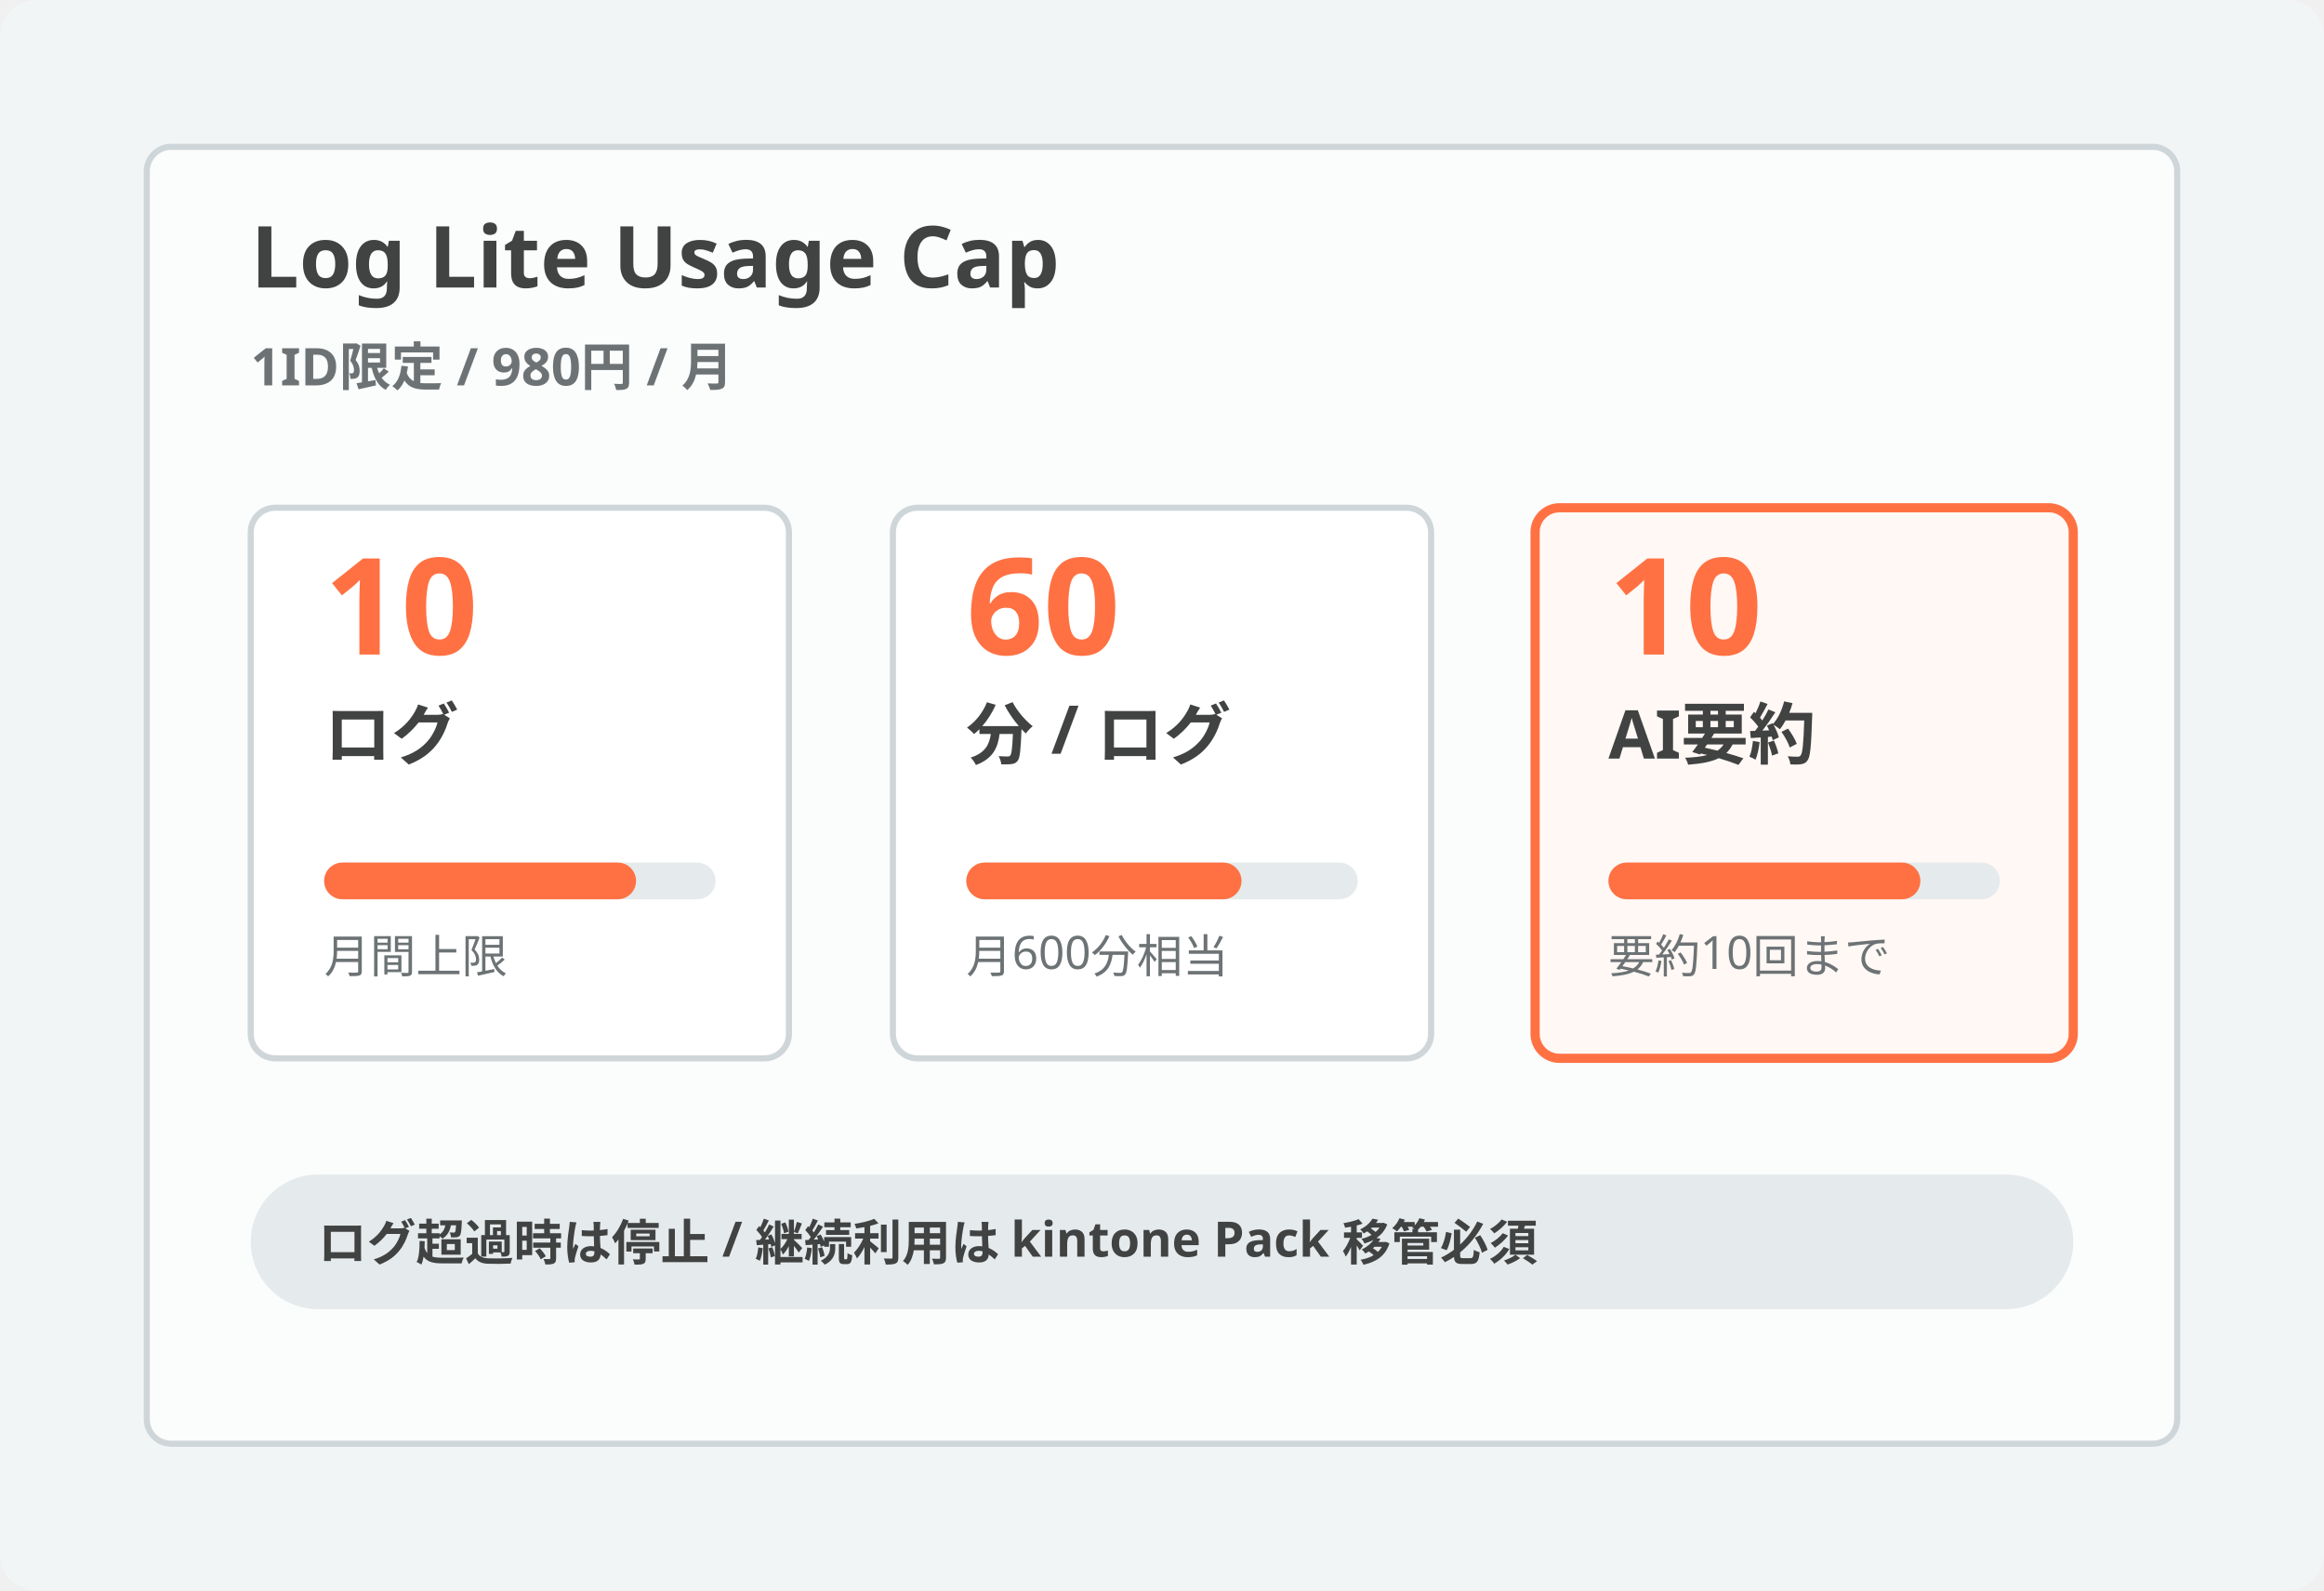
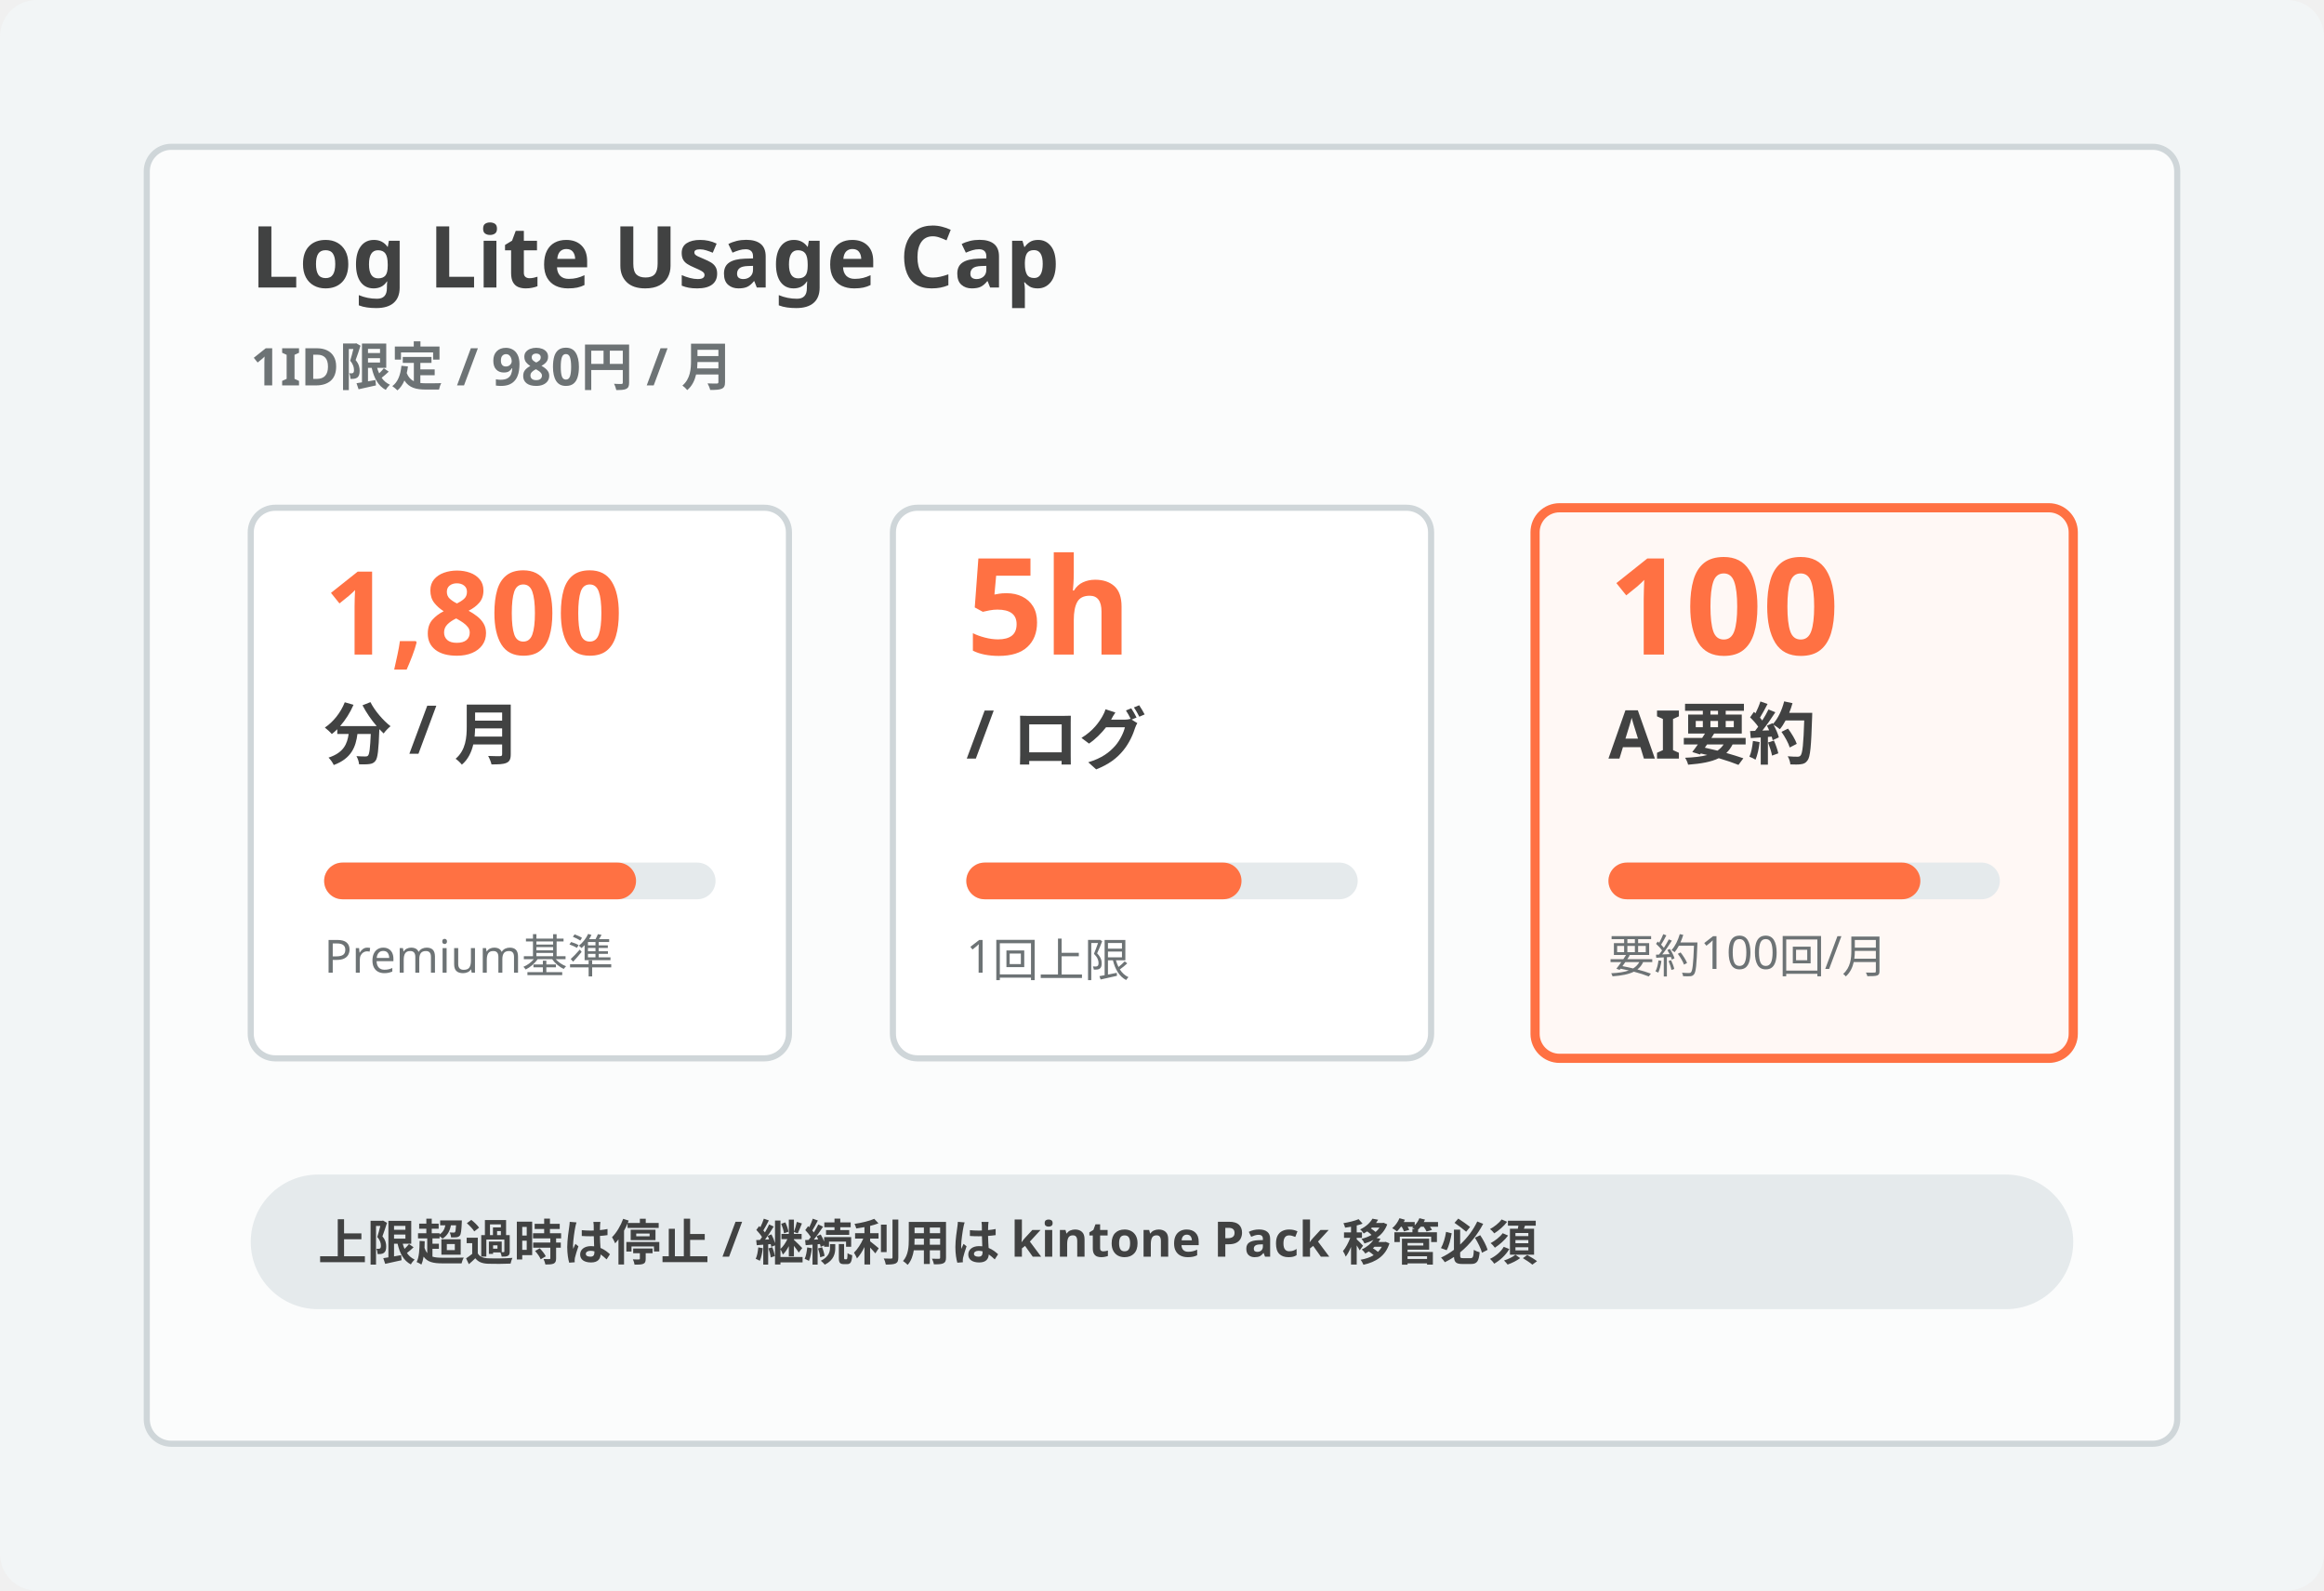
<svg xmlns="http://www.w3.org/2000/svg" viewBox="0 0 760 520" role="img" aria-labelledby="title desc">
  <rect width="760" height="520" rx="12" fill="#f2f5f6" />
  <rect x="48" y="48" width="664" height="424" rx="8" fill="#fbfcfc" stroke="#cfd6d9" stroke-width="2" />
  <text x="82" y="94" fill="#414242" font-family="system-ui, sans-serif" font-size="28" font-weight="850">Log Lite Usage Cap</text>
  <text x="82" y="126" fill="#6d7375" font-family="system-ui, sans-serif" font-size="17" font-weight="700">1ID限定 / 980円 / 月</text>
  <g transform="translate(82 166)">
    <rect width="176" height="180" rx="8" fill="#fff" stroke="#cfd6d9" stroke-width="2" />
-     <text x="24" y="48" fill="#ff7143" font-family="system-ui, sans-serif" font-size="44" font-weight="900">10</text>
-     <text x="24" y="82" fill="#414242" font-family="system-ui, sans-serif" font-size="22" font-weight="850">ログ</text>
+     <text x="24" y="48" fill="#ff7143" font-family="system-ui, sans-serif" font-size="38" font-weight="900">1,800</text>
+     <text x="24" y="82" fill="#414242" font-family="system-ui, sans-serif" font-size="22" font-weight="850">分 / 月</text>
    <rect x="24" y="116" width="128" height="12" rx="6" fill="#e5eaec" />
    <rect x="24" y="116" width="102" height="12" rx="6" fill="#ff7143" />
-     <text x="24" y="152" fill="#6d7375" font-family="system-ui, sans-serif" font-size="15">月間上限</text>
+     <text x="24" y="152" fill="#6d7375" font-family="system-ui, sans-serif" font-size="15">Premium基準</text>
  </g>
  <g transform="translate(292 166)">
    <rect width="176" height="180" rx="8" fill="#fff" stroke="#cfd6d9" stroke-width="2" />
-     <text x="24" y="48" fill="#ff7143" font-family="system-ui, sans-serif" font-size="44" font-weight="900">60</text>
-     <text x="24" y="82" fill="#414242" font-family="system-ui, sans-serif" font-size="22" font-weight="850">分 / ログ</text>
+     <text x="24" y="48" fill="#ff7143" font-family="system-ui, sans-serif" font-size="44" font-weight="900">5h</text>
+     <text x="24" y="82" fill="#414242" font-family="system-ui, sans-serif" font-size="22" font-weight="850">/ ログ</text>
    <rect x="24" y="116" width="128" height="12" rx="6" fill="#e5eaec" />
    <rect x="24" y="116" width="90" height="12" rx="6" fill="#ff7143" />
-     <text x="24" y="152" fill="#6d7375" font-family="system-ui, sans-serif" font-size="15">月600分相当</text>
+     <text x="24" y="152" fill="#6d7375" font-family="system-ui, sans-serif" font-size="15">1回上限</text>
  </g>
  <g transform="translate(502 166)">
    <rect width="176" height="180" rx="8" fill="#fff8f5" stroke="#ff7143" stroke-width="3" />
-     <text x="24" y="48" fill="#ff7143" font-family="system-ui, sans-serif" font-size="44" font-weight="900">10</text>
+     <text x="24" y="48" fill="#ff7143" font-family="system-ui, sans-serif" font-size="44" font-weight="900">100</text>
    <text x="24" y="82" fill="#414242" font-family="system-ui, sans-serif" font-size="22" font-weight="850">AI要約</text>
    <rect x="24" y="116" width="128" height="12" rx="6" fill="#e5eaec" />
    <rect x="24" y="116" width="102" height="12" rx="6" fill="#ff7143" />
-     <text x="24" y="152" fill="#6d7375" font-family="system-ui, sans-serif" font-size="15">要約10回まで</text>
+     <text x="24" y="152" fill="#6d7375" font-family="system-ui, sans-serif" font-size="15">要約100回/月</text>
  </g>
  <rect x="82" y="384" width="596" height="44" rx="22" fill="#e5eaec" />
-   <text x="104" y="412" fill="#414242" font-family="system-ui, sans-serif" font-size="16" font-weight="850">ログ超過時は停止 / 継続利用は kintone Pack 移管必須</text>
+   <text x="104" y="412" fill="#414242" font-family="system-ui, sans-serif" font-size="16" font-weight="850">上限超過時は停止 / 継続利用は kintone Pack 移管必須</text>
</svg>
